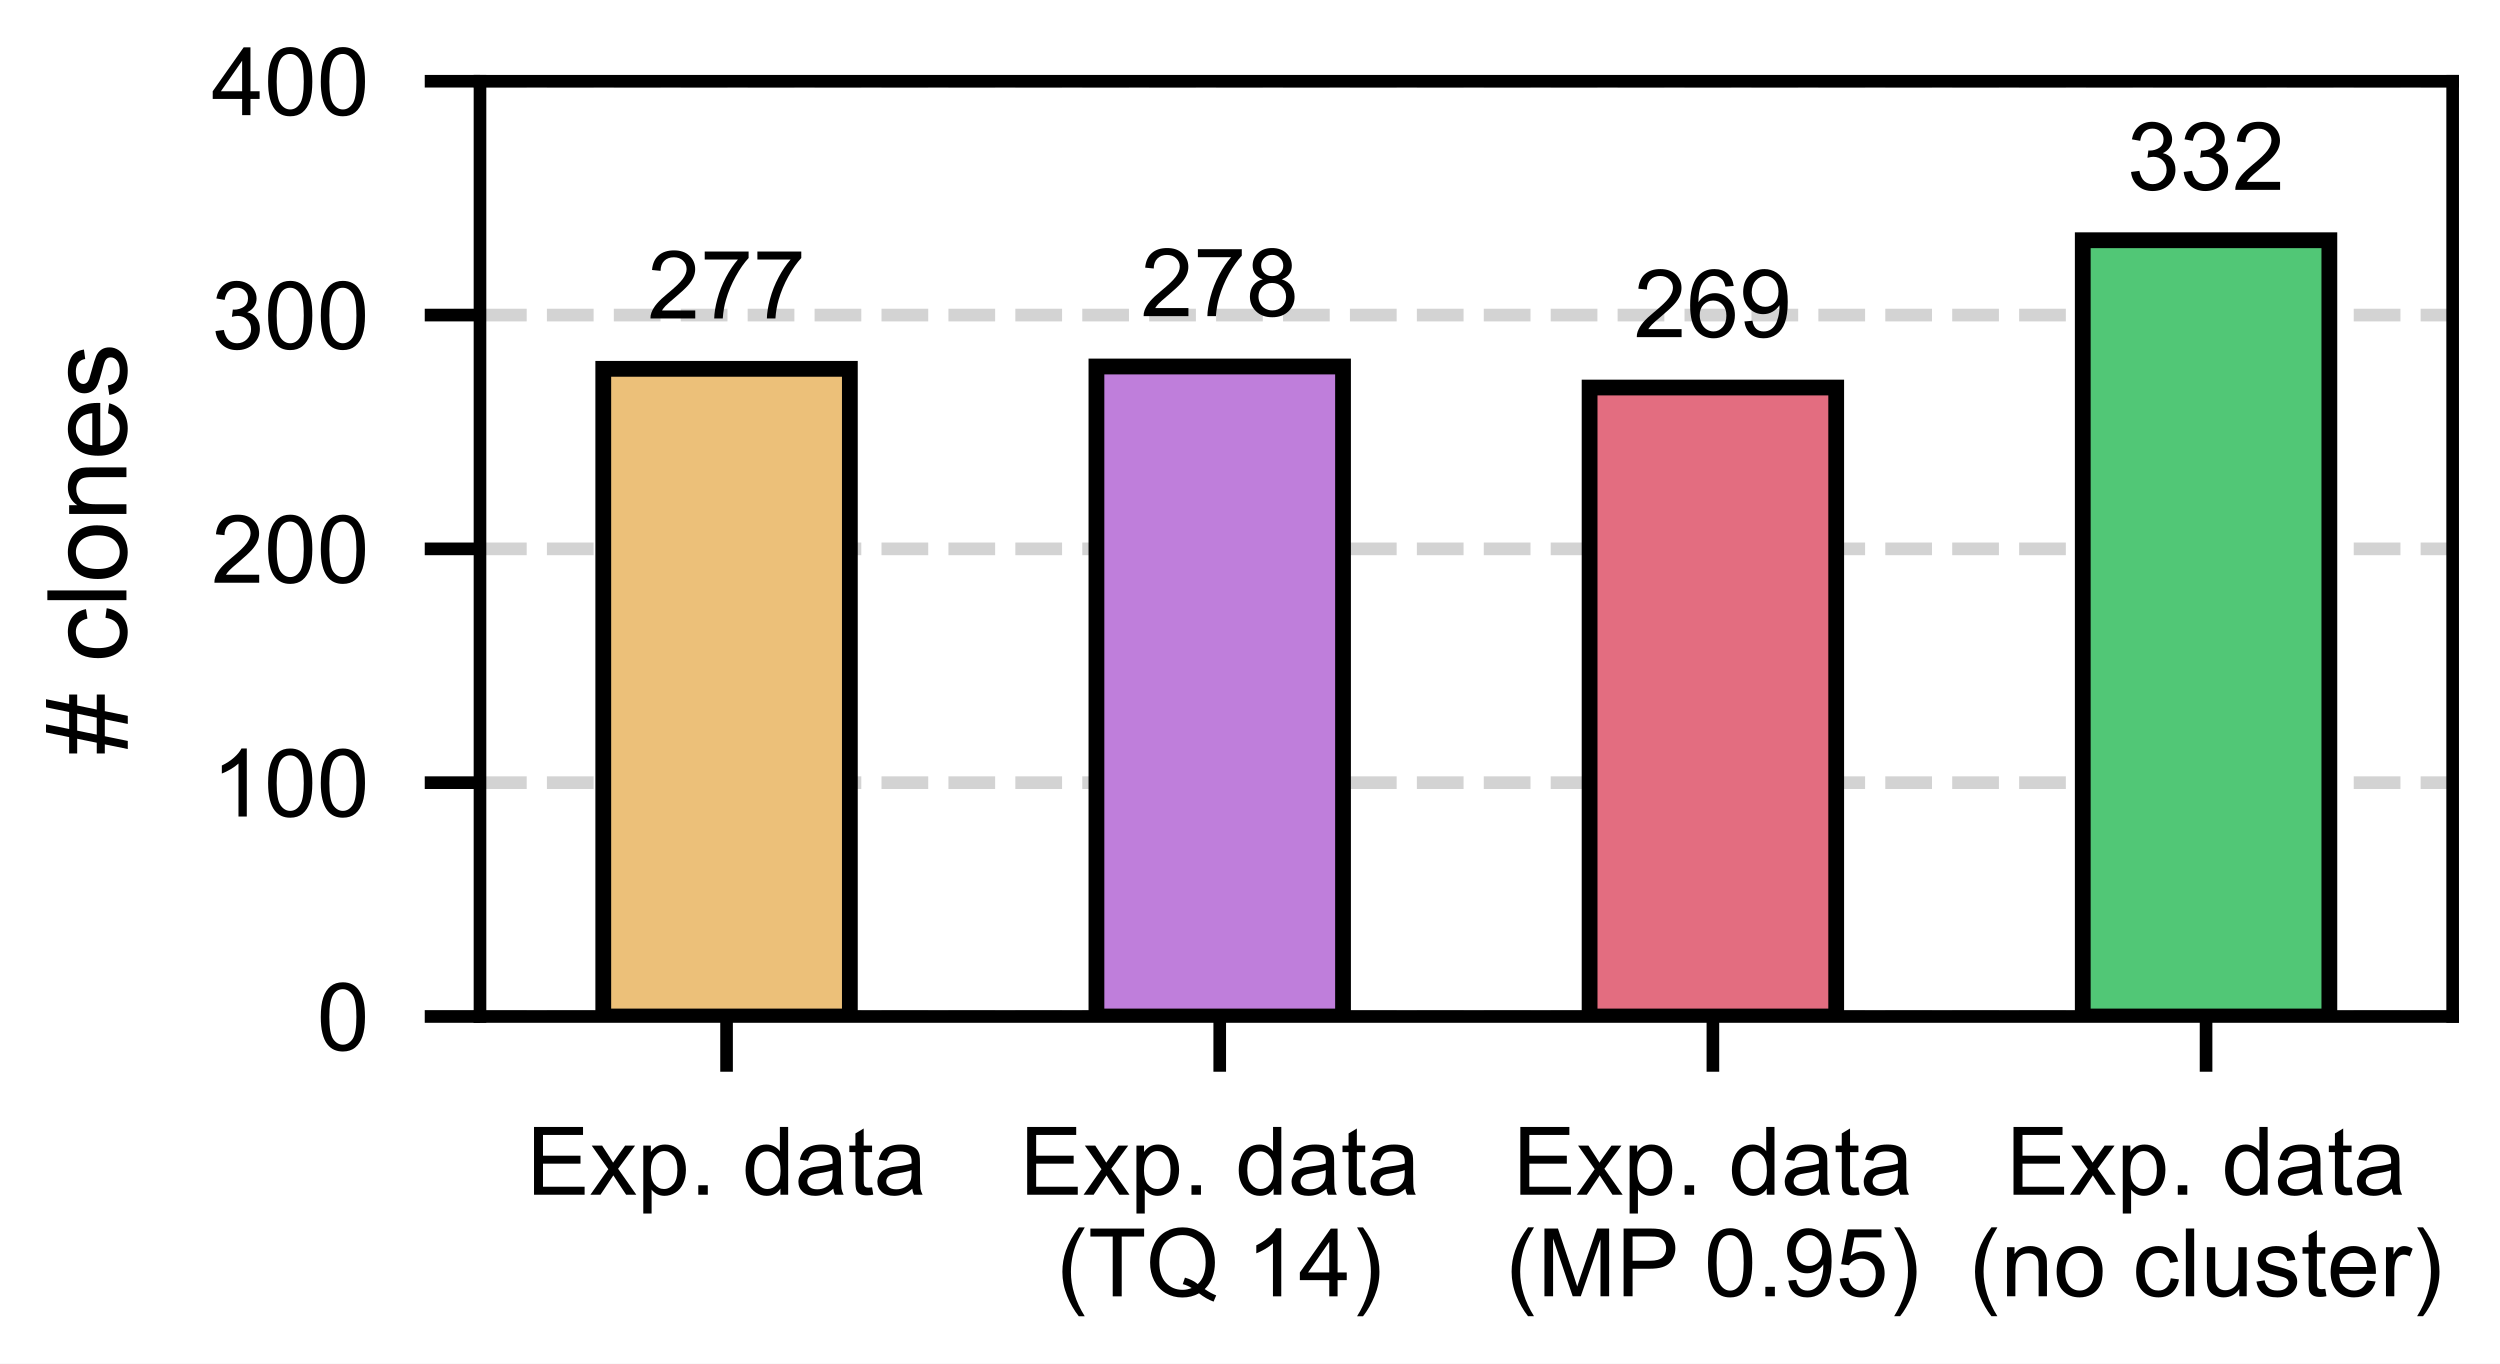
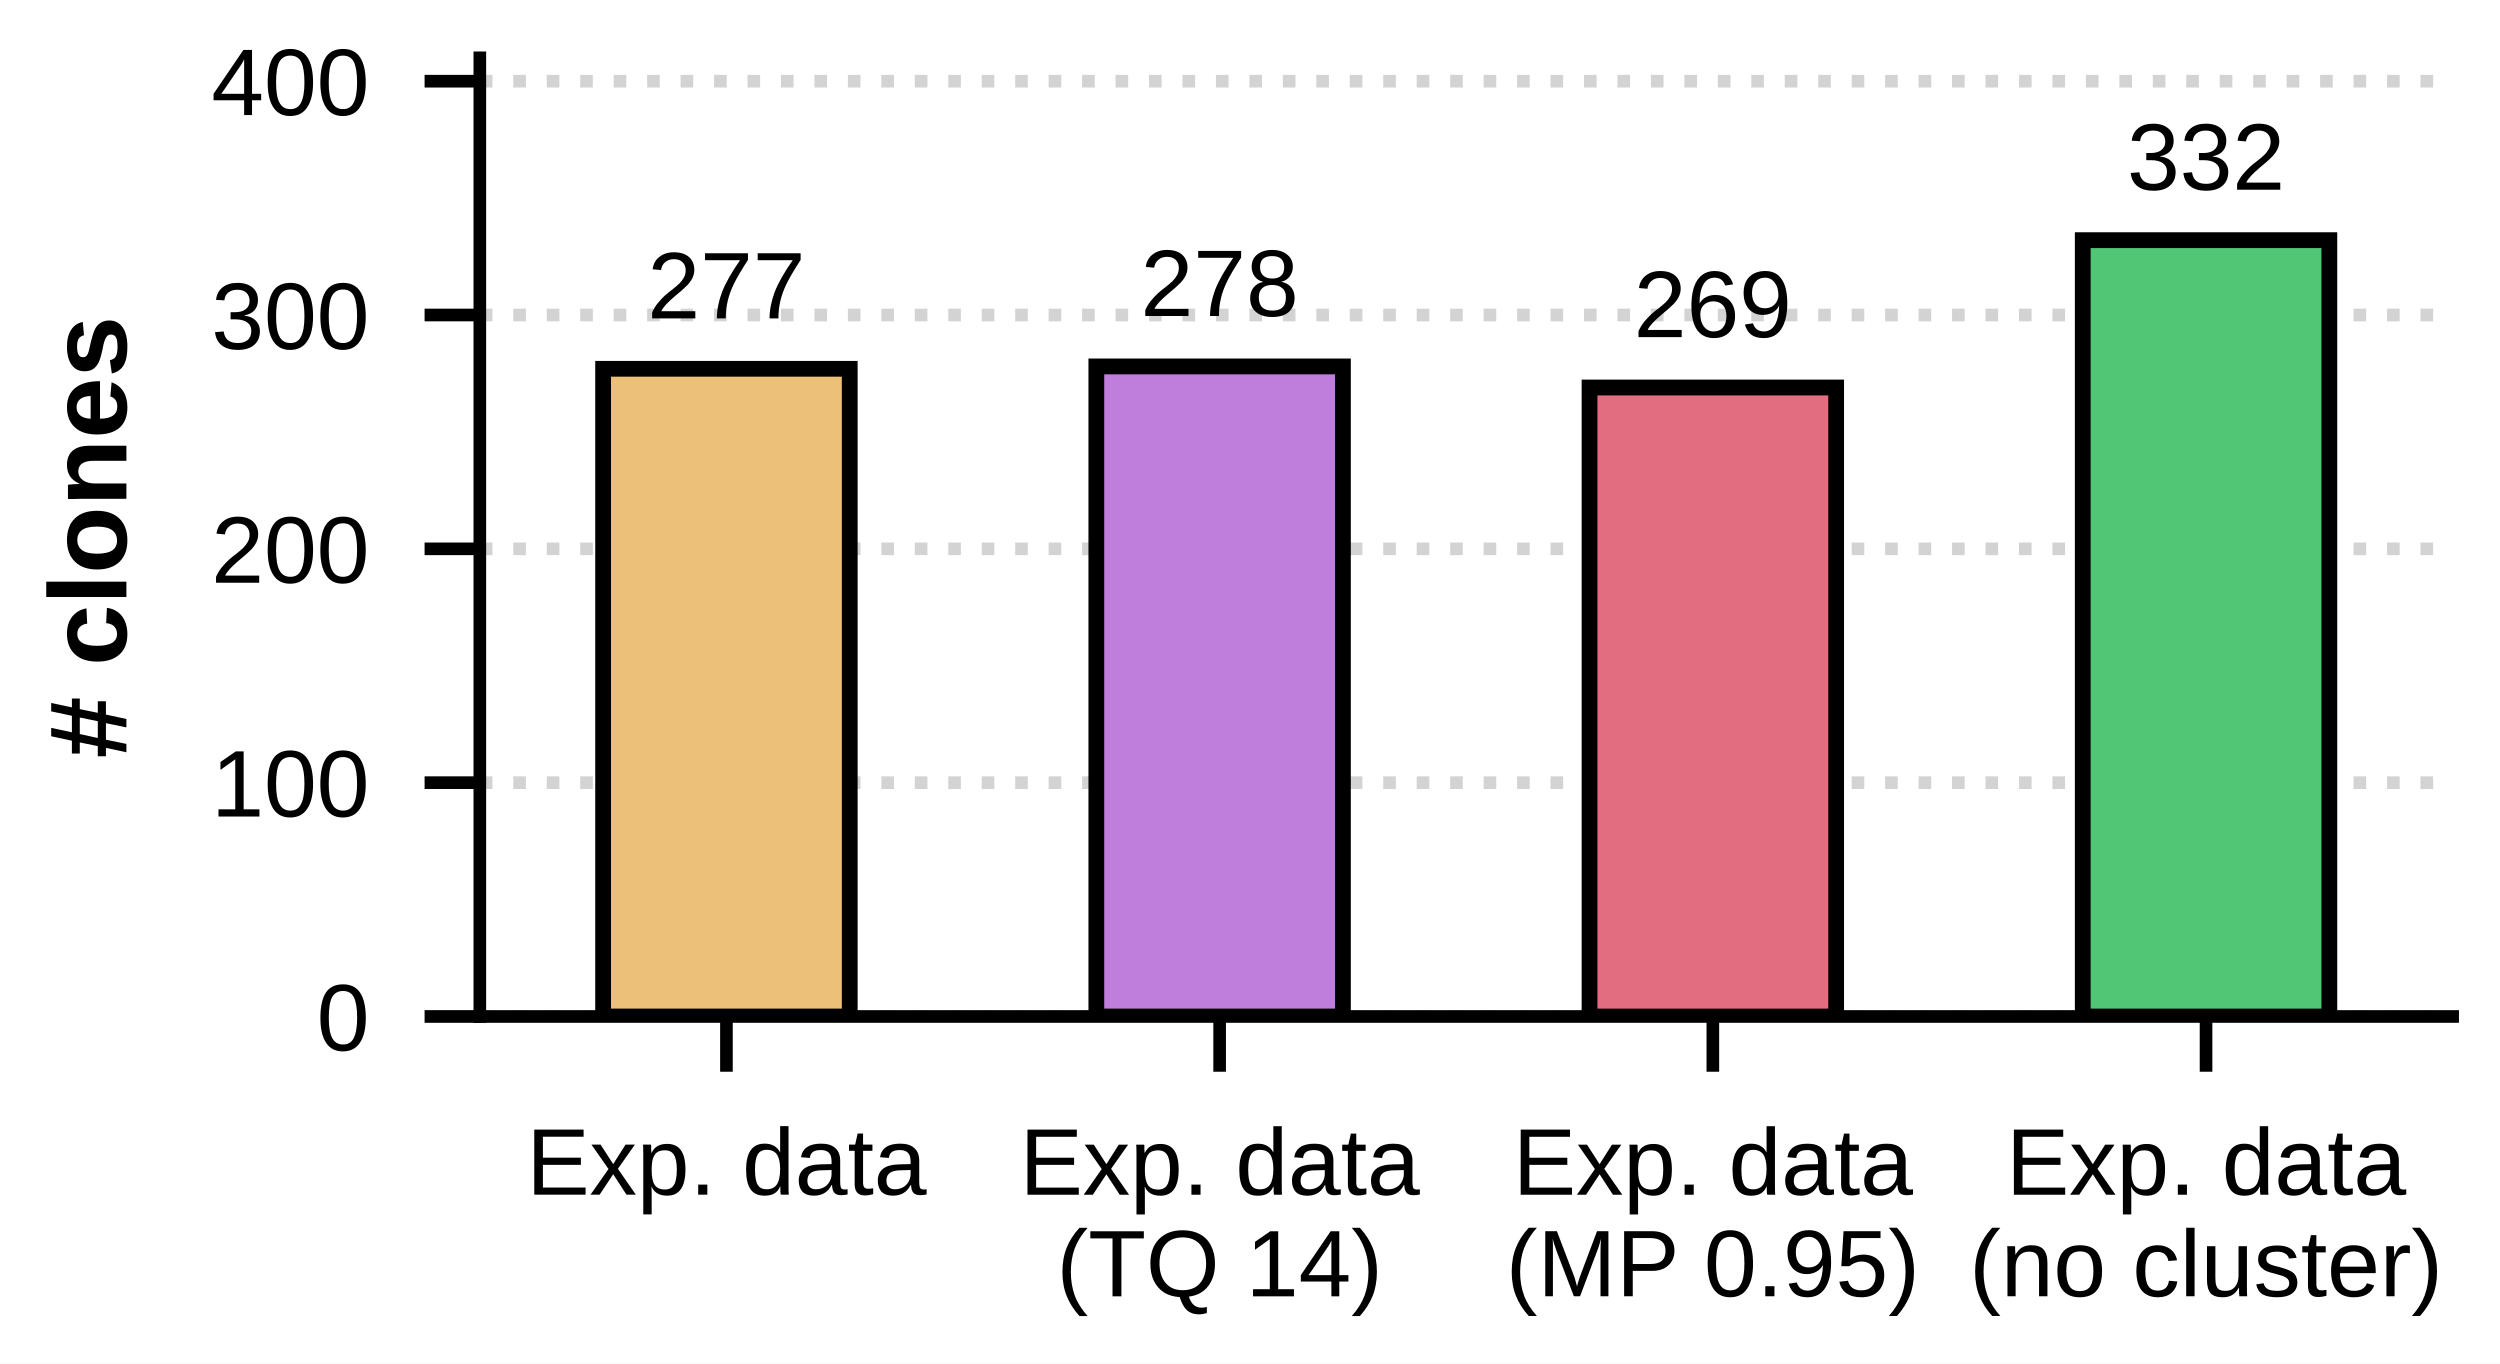
<svg xmlns="http://www.w3.org/2000/svg" xmlns:xlink="http://www.w3.org/1999/xlink" width="158.4pt" height="86.4pt" viewBox="0 0 158.4 86.4" version="1.1">
  <defs>
    <style type="text/css">*{stroke-linejoin: round; stroke-linecap: butt}</style>
  </defs>
  <g id="figure_1">
    <g id="patch_1">
      <path d="M 0 86.4  L 158.4 86.4  L 158.4 0  L 0 0  z " style="fill: #ffffff" />
    </g>
    <g id="axes_1">
      <g id="patch_2">
-         <path d="M 30.412 64.404  L 155.4 64.404  L 155.4 5.148  L 30.412 5.148  z " style="fill: #ffffff" />
+         <path d="M 30.402 64.404  L 155.4 64.404  L 155.4 3.663  L 30.402 3.663  z " style="fill: #ffffff" />
      </g>
      <g id="matplotlib.axis_1">
        <g id="xtick_1">
          <g id="line2d_1">
            <defs>
-               <path id="m60acbbf37c" d="M 0 0  L 0 3.5  " style="stroke: #000000; stroke-width: 0.8" />
+               <path id="m7ba776e847" d="M 0 0  L 0 3.5  " style="stroke: #000000; stroke-width: 0.8" />
            </defs>
            <g>
-               <use xlink:href="#m60acbbf37c" x="46.035" y="64.404" style="stroke: #000000; stroke-width: 0.8" />
+               <use xlink:href="#m7ba776e847" x="46.027" y="64.404" style="stroke: #000000; stroke-width: 0.8" />
            </g>
          </g>
          <g id="text_1">
-             <g transform="translate(33.36063 75.69857) scale(0.06 -0.06)">
-               <defs>
-                 <path id="ArialMT-45" d="M 506 0  L 506 4581  L 3819 4581  L 3819 4041  L 1113 4041  L 1113 2638  L 3647 2638  L 3647 2100  L 1113 2100  L 1113 541  L 3925 541  L 3925 0  L 506 0  z " transform="scale(0.015625)" />
-                 <path id="ArialMT-78" d="M 47 0  L 1259 1725  L 138 3319  L 841 3319  L 1350 2541  Q 1494 2319 1581 2169  Q 1719 2375 1834 2534  L 2394 3319  L 3066 3319  L 1919 1756  L 3153 0  L 2463 0  L 1781 1031  L 1600 1309  L 728 0  L 47 0  z " transform="scale(0.015625)" />
-                 <path id="ArialMT-70" d="M 422 -1272  L 422 3319  L 934 3319  L 934 2888  Q 1116 3141 1344 3267  Q 1572 3394 1897 3394  Q 2322 3394 2647 3175  Q 2972 2956 3137 2557  Q 3303 2159 3303 1684  Q 3303 1175 3120 767  Q 2938 359 2589 142  Q 2241 -75 1856 -75  Q 1575 -75 1351 44  Q 1128 163 984 344  L 984 -1272  L 422 -1272  z M 931 1641  Q 931 1000 1190 694  Q 1450 388 1819 388  Q 2194 388 2461 705  Q 2728 1022 2728 1688  Q 2728 2322 2467 2637  Q 2206 2953 1844 2953  Q 1484 2953 1207 2617  Q 931 2281 931 1641  z " transform="scale(0.015625)" />
-                 <path id="ArialMT-2e" d="M 581 0  L 581 641  L 1222 641  L 1222 0  L 581 0  z " transform="scale(0.015625)" />
-                 <path id="ArialMT-20" transform="scale(0.015625)" />
-                 <path id="ArialMT-64" d="M 2575 0  L 2575 419  Q 2259 -75 1647 -75  Q 1250 -75 917 144  Q 584 363 401 755  Q 219 1147 219 1656  Q 219 2153 384 2558  Q 550 2963 881 3178  Q 1213 3394 1622 3394  Q 1922 3394 2156 3267  Q 2391 3141 2538 2938  L 2538 4581  L 3097 4581  L 3097 0  L 2575 0  z M 797 1656  Q 797 1019 1065 703  Q 1334 388 1700 388  Q 2069 388 2326 689  Q 2584 991 2584 1609  Q 2584 2291 2321 2609  Q 2059 2928 1675 2928  Q 1300 2928 1048 2622  Q 797 2316 797 1656  z " transform="scale(0.015625)" />
-                 <path id="ArialMT-61" d="M 2588 409  Q 2275 144 1986 34  Q 1697 -75 1366 -75  Q 819 -75 525 192  Q 231 459 231 875  Q 231 1119 342 1320  Q 453 1522 633 1644  Q 813 1766 1038 1828  Q 1203 1872 1538 1913  Q 2219 1994 2541 2106  Q 2544 2222 2544 2253  Q 2544 2597 2384 2738  Q 2169 2928 1744 2928  Q 1347 2928 1158 2789  Q 969 2650 878 2297  L 328 2372  Q 403 2725 575 2942  Q 747 3159 1072 3276  Q 1397 3394 1825 3394  Q 2250 3394 2515 3294  Q 2781 3194 2906 3042  Q 3031 2891 3081 2659  Q 3109 2516 3109 2141  L 3109 1391  Q 3109 606 3145 398  Q 3181 191 3288 0  L 2700 0  Q 2613 175 2588 409  z M 2541 1666  Q 2234 1541 1622 1453  Q 1275 1403 1131 1340  Q 988 1278 909 1158  Q 831 1038 831 891  Q 831 666 1001 516  Q 1172 366 1500 366  Q 1825 366 2078 508  Q 2331 650 2450 897  Q 2541 1088 2541 1459  L 2541 1666  z " transform="scale(0.015625)" />
-                 <path id="ArialMT-74" d="M 1650 503  L 1731 6  Q 1494 -44 1306 -44  Q 1000 -44 831 53  Q 663 150 594 308  Q 525 466 525 972  L 525 2881  L 113 2881  L 113 3319  L 525 3319  L 525 4141  L 1084 4478  L 1084 3319  L 1650 3319  L 1650 2881  L 1084 2881  L 1084 941  Q 1084 700 1114 631  Q 1144 563 1211 522  Q 1278 481 1403 481  Q 1497 481 1650 503  z " transform="scale(0.015625)" />
-               </defs>
-               <use xlink:href="#ArialMT-45" />
-               <use xlink:href="#ArialMT-78" transform="translate(66.69922 0)" />
-               <use xlink:href="#ArialMT-70" transform="translate(116.6992 0)" />
-               <use xlink:href="#ArialMT-2e" transform="translate(172.3145 0)" />
-               <use xlink:href="#ArialMT-20" transform="translate(200.0977 0)" />
-               <use xlink:href="#ArialMT-64" transform="translate(227.8809 0)" />
-               <use xlink:href="#ArialMT-61" transform="translate(283.4961 0)" />
-               <use xlink:href="#ArialMT-74" transform="translate(339.1113 0)" />
-               <use xlink:href="#ArialMT-61" transform="translate(366.8945 0)" />
-             </g>
+             <text style="font-size: 6px; font-family: 'Arial'; text-anchor: middle" x="46.027" y="75.699" transform="rotate(-0 46.02655 75.69857)">Exp. data</text>
          </g>
        </g>
        <g id="xtick_2">
          <g id="line2d_2">
            <g>
-               <use xlink:href="#m60acbbf37c" x="77.282" y="64.404" style="stroke: #000000; stroke-width: 0.8" />
+               <use xlink:href="#m7ba776e847" x="77.276" y="64.404" style="stroke: #000000; stroke-width: 0.8" />
            </g>
          </g>
          <g id="text_2">
-             <g transform="translate(64.60766 75.69857) scale(0.06 -0.06)">
-               <use xlink:href="#ArialMT-45" />
-               <use xlink:href="#ArialMT-78" transform="translate(66.69922 0)" />
-               <use xlink:href="#ArialMT-70" transform="translate(116.6992 0)" />
-               <use xlink:href="#ArialMT-2e" transform="translate(172.3145 0)" />
-               <use xlink:href="#ArialMT-20" transform="translate(200.0977 0)" />
-               <use xlink:href="#ArialMT-64" transform="translate(227.8809 0)" />
-               <use xlink:href="#ArialMT-61" transform="translate(283.4961 0)" />
-               <use xlink:href="#ArialMT-74" transform="translate(339.1113 0)" />
-               <use xlink:href="#ArialMT-61" transform="translate(366.8945 0)" />
-             </g>
-             <g transform="translate(66.94859 82.13695) scale(0.06 -0.06)">
-               <defs>
-                 <path id="ArialMT-28" d="M 1497 -1347  Q 1031 -759 709 28  Q 388 816 388 1659  Q 388 2403 628 3084  Q 909 3875 1497 4659  L 1900 4659  Q 1522 4009 1400 3731  Q 1209 3300 1100 2831  Q 966 2247 966 1656  Q 966 153 1900 -1347  L 1497 -1347  z " transform="scale(0.015625)" />
-                 <path id="ArialMT-54" d="M 1659 0  L 1659 4041  L 150 4041  L 150 4581  L 3781 4581  L 3781 4041  L 2266 4041  L 2266 0  L 1659 0  z " transform="scale(0.015625)" />
-                 <path id="ArialMT-51" d="M 3966 491  Q 4388 200 4744 66  L 4566 -356  Q 4072 -178 3581 206  Q 3072 -78 2456 -78  Q 1834 -78 1328 222  Q 822 522 548 1065  Q 275 1609 275 2291  Q 275 2969 550 3525  Q 825 4081 1333 4372  Q 1841 4663 2469 4663  Q 3103 4663 3612 4361  Q 4122 4059 4389 3517  Q 4656 2975 4656 2294  Q 4656 1728 4484 1276  Q 4313 825 3966 491  z M 2631 1266  Q 3156 1119 3497 828  Q 4031 1316 4031 2294  Q 4031 2850 3842 3265  Q 3653 3681 3289 3911  Q 2925 4141 2472 4141  Q 1794 4141 1347 3677  Q 900 3213 900 2291  Q 900 1397 1342 919  Q 1784 441 2472 441  Q 2797 441 3084 563  Q 2800 747 2484 825  L 2631 1266  z " transform="scale(0.015625)" />
-                 <path id="ArialMT-31" d="M 2384 0  L 1822 0  L 1822 3584  Q 1619 3391 1289 3197  Q 959 3003 697 2906  L 697 3450  Q 1169 3672 1522 3987  Q 1875 4303 2022 4600  L 2384 4600  L 2384 0  z " transform="scale(0.015625)" />
-                 <path id="ArialMT-34" d="M 2069 0  L 2069 1097  L 81 1097  L 81 1613  L 2172 4581  L 2631 4581  L 2631 1613  L 3250 1613  L 3250 1097  L 2631 1097  L 2631 0  L 2069 0  z M 2069 1613  L 2069 3678  L 634 1613  L 2069 1613  z " transform="scale(0.015625)" />
-                 <path id="ArialMT-29" d="M 791 -1347  L 388 -1347  Q 1322 153 1322 1656  Q 1322 2244 1188 2822  Q 1081 3291 891 3722  Q 769 4003 388 4659  L 791 4659  Q 1378 3875 1659 3084  Q 1900 2403 1900 1659  Q 1900 816 1576 28  Q 1253 -759 791 -1347  z " transform="scale(0.015625)" />
-               </defs>
-               <use xlink:href="#ArialMT-28" />
-               <use xlink:href="#ArialMT-54" transform="translate(33.30078 0)" />
-               <use xlink:href="#ArialMT-51" transform="translate(94.38477 0)" />
-               <use xlink:href="#ArialMT-20" transform="translate(172.168 0)" />
-               <use xlink:href="#ArialMT-31" transform="translate(199.9512 0)" />
-               <use xlink:href="#ArialMT-34" transform="translate(255.5664 0)" />
-               <use xlink:href="#ArialMT-29" transform="translate(311.1816 0)" />
-             </g>
+             <text style="font-size: 6px; font-family: 'Arial'" transform="translate(64.60151 75.69857)">Exp. data</text>
+             <text style="font-size: 6px; font-family: 'Arial'" transform="translate(66.94244 82.13695)">(TQ 14)</text>
          </g>
        </g>
        <g id="xtick_3">
          <g id="line2d_3">
            <g>
-               <use xlink:href="#m60acbbf37c" x="108.529" y="64.404" style="stroke: #000000; stroke-width: 0.8" />
+               <use xlink:href="#m7ba776e847" x="108.526" y="64.404" style="stroke: #000000; stroke-width: 0.8" />
            </g>
          </g>
          <g id="text_3">
-             <g transform="translate(95.85469 75.69857) scale(0.06 -0.06)">
-               <use xlink:href="#ArialMT-45" />
-               <use xlink:href="#ArialMT-78" transform="translate(66.69922 0)" />
-               <use xlink:href="#ArialMT-70" transform="translate(116.6992 0)" />
-               <use xlink:href="#ArialMT-2e" transform="translate(172.3145 0)" />
-               <use xlink:href="#ArialMT-20" transform="translate(200.0977 0)" />
-               <use xlink:href="#ArialMT-64" transform="translate(227.8809 0)" />
-               <use xlink:href="#ArialMT-61" transform="translate(283.4961 0)" />
-               <use xlink:href="#ArialMT-74" transform="translate(339.1113 0)" />
-               <use xlink:href="#ArialMT-61" transform="translate(366.8945 0)" />
-             </g>
-             <g transform="translate(95.41219 82.13245) scale(0.06 -0.06)">
-               <defs>
-                 <path id="ArialMT-4d" d="M 475 0  L 475 4581  L 1388 4581  L 2472 1338  Q 2622 884 2691 659  Q 2769 909 2934 1394  L 4031 4581  L 4847 4581  L 4847 0  L 4263 0  L 4263 3834  L 2931 0  L 2384 0  L 1059 3900  L 1059 0  L 475 0  z " transform="scale(0.015625)" />
-                 <path id="ArialMT-50" d="M 494 0  L 494 4581  L 2222 4581  Q 2678 4581 2919 4538  Q 3256 4481 3484 4323  Q 3713 4166 3852 3881  Q 3991 3597 3991 3256  Q 3991 2672 3619 2267  Q 3247 1863 2275 1863  L 1100 1863  L 1100 0  L 494 0  z M 1100 2403  L 2284 2403  Q 2872 2403 3119 2622  Q 3366 2841 3366 3238  Q 3366 3525 3220 3729  Q 3075 3934 2838 4000  Q 2684 4041 2272 4041  L 1100 4041  L 1100 2403  z " transform="scale(0.015625)" />
-                 <path id="ArialMT-30" d="M 266 2259  Q 266 3072 433 3567  Q 600 4063 929 4331  Q 1259 4600 1759 4600  Q 2128 4600 2406 4451  Q 2684 4303 2865 4023  Q 3047 3744 3150 3342  Q 3253 2941 3253 2259  Q 3253 1453 3087 958  Q 2922 463 2592 192  Q 2263 -78 1759 -78  Q 1097 -78 719 397  Q 266 969 266 2259  z M 844 2259  Q 844 1131 1108 757  Q 1372 384 1759 384  Q 2147 384 2411 759  Q 2675 1134 2675 2259  Q 2675 3391 2411 3762  Q 2147 4134 1753 4134  Q 1366 4134 1134 3806  Q 844 3388 844 2259  z " transform="scale(0.015625)" />
-                 <path id="ArialMT-39" d="M 350 1059  L 891 1109  Q 959 728 1153 556  Q 1347 384 1650 384  Q 1909 384 2104 503  Q 2300 622 2425 820  Q 2550 1019 2634 1356  Q 2719 1694 2719 2044  Q 2719 2081 2716 2156  Q 2547 1888 2255 1720  Q 1963 1553 1622 1553  Q 1053 1553 659 1965  Q 266 2378 266 3053  Q 266 3750 677 4175  Q 1088 4600 1706 4600  Q 2153 4600 2523 4359  Q 2894 4119 3086 3673  Q 3278 3228 3278 2384  Q 3278 1506 3087 986  Q 2897 466 2520 194  Q 2144 -78 1638 -78  Q 1100 -78 759 220  Q 419 519 350 1059  z M 2653 3081  Q 2653 3566 2395 3850  Q 2138 4134 1775 4134  Q 1400 4134 1122 3828  Q 844 3522 844 3034  Q 844 2597 1108 2323  Q 1372 2050 1759 2050  Q 2150 2050 2401 2323  Q 2653 2597 2653 3081  z " transform="scale(0.015625)" />
-                 <path id="ArialMT-35" d="M 266 1200  L 856 1250  Q 922 819 1161 601  Q 1400 384 1738 384  Q 2144 384 2425 690  Q 2706 997 2706 1503  Q 2706 1984 2436 2262  Q 2166 2541 1728 2541  Q 1456 2541 1237 2417  Q 1019 2294 894 2097  L 366 2166  L 809 4519  L 3088 4519  L 3088 3981  L 1259 3981  L 1013 2750  Q 1425 3038 1878 3038  Q 2478 3038 2890 2622  Q 3303 2206 3303 1553  Q 3303 931 2941 478  Q 2500 -78 1738 -78  Q 1113 -78 717 272  Q 322 622 266 1200  z " transform="scale(0.015625)" />
-               </defs>
-               <use xlink:href="#ArialMT-28" />
-               <use xlink:href="#ArialMT-4d" transform="translate(33.30078 0)" />
-               <use xlink:href="#ArialMT-50" transform="translate(116.6016 0)" />
-               <use xlink:href="#ArialMT-20" transform="translate(181.5508 0)" />
-               <use xlink:href="#ArialMT-30" transform="translate(209.334 0)" />
-               <use xlink:href="#ArialMT-2e" transform="translate(264.9492 0)" />
-               <use xlink:href="#ArialMT-39" transform="translate(292.7324 0)" />
-               <use xlink:href="#ArialMT-35" transform="translate(348.3477 0)" />
-               <use xlink:href="#ArialMT-29" transform="translate(403.9629 0)" />
-             </g>
+             <text style="font-size: 6px; font-family: 'Arial'" transform="translate(95.85099 75.69857)">Exp. data</text>
+             <text style="font-size: 6px; font-family: 'Arial'" transform="translate(95.4085 82.13245)">(MP 0.95)</text>
          </g>
        </g>
        <g id="xtick_4">
          <g id="line2d_4">
            <g>
-               <use xlink:href="#m60acbbf37c" x="139.776" y="64.404" style="stroke: #000000; stroke-width: 0.8" />
+               <use xlink:href="#m7ba776e847" x="139.775" y="64.404" style="stroke: #000000; stroke-width: 0.8" />
            </g>
          </g>
          <g id="text_4">
-             <g transform="translate(127.1017 75.69857) scale(0.06 -0.06)">
-               <use xlink:href="#ArialMT-45" />
-               <use xlink:href="#ArialMT-78" transform="translate(66.69922 0)" />
-               <use xlink:href="#ArialMT-70" transform="translate(116.6992 0)" />
-               <use xlink:href="#ArialMT-2e" transform="translate(172.3145 0)" />
-               <use xlink:href="#ArialMT-20" transform="translate(200.0977 0)" />
-               <use xlink:href="#ArialMT-64" transform="translate(227.8809 0)" />
-               <use xlink:href="#ArialMT-61" transform="translate(283.4961 0)" />
-               <use xlink:href="#ArialMT-74" transform="translate(339.1113 0)" />
-               <use xlink:href="#ArialMT-61" transform="translate(366.8945 0)" />
-             </g>
-             <g transform="translate(124.773 82.13245) scale(0.06 -0.06)">
-               <defs>
-                 <path id="ArialMT-6e" d="M 422 0  L 422 3319  L 928 3319  L 928 2847  Q 1294 3394 1984 3394  Q 2284 3394 2536 3286  Q 2788 3178 2913 3003  Q 3038 2828 3088 2588  Q 3119 2431 3119 2041  L 3119 0  L 2556 0  L 2556 2019  Q 2556 2363 2490 2533  Q 2425 2703 2258 2804  Q 2091 2906 1866 2906  Q 1506 2906 1245 2678  Q 984 2450 984 1813  L 984 0  L 422 0  z " transform="scale(0.015625)" />
-                 <path id="ArialMT-6f" d="M 213 1659  Q 213 2581 725 3025  Q 1153 3394 1769 3394  Q 2453 3394 2887 2945  Q 3322 2497 3322 1706  Q 3322 1066 3130 698  Q 2938 331 2570 128  Q 2203 -75 1769 -75  Q 1072 -75 642 372  Q 213 819 213 1659  z M 791 1659  Q 791 1022 1069 705  Q 1347 388 1769 388  Q 2188 388 2466 706  Q 2744 1025 2744 1678  Q 2744 2294 2464 2611  Q 2184 2928 1769 2928  Q 1347 2928 1069 2612  Q 791 2297 791 1659  z " transform="scale(0.015625)" />
-                 <path id="ArialMT-63" d="M 2588 1216  L 3141 1144  Q 3050 572 2676 248  Q 2303 -75 1759 -75  Q 1078 -75 664 370  Q 250 816 250 1647  Q 250 2184 428 2587  Q 606 2991 970 3192  Q 1334 3394 1763 3394  Q 2303 3394 2647 3120  Q 2991 2847 3088 2344  L 2541 2259  Q 2463 2594 2264 2762  Q 2066 2931 1784 2931  Q 1359 2931 1093 2626  Q 828 2322 828 1663  Q 828 994 1084 691  Q 1341 388 1753 388  Q 2084 388 2306 591  Q 2528 794 2588 1216  z " transform="scale(0.015625)" />
-                 <path id="ArialMT-6c" d="M 409 0  L 409 4581  L 972 4581  L 972 0  L 409 0  z " transform="scale(0.015625)" />
-                 <path id="ArialMT-75" d="M 2597 0  L 2597 488  Q 2209 -75 1544 -75  Q 1250 -75 995 37  Q 741 150 617 320  Q 494 491 444 738  Q 409 903 409 1263  L 409 3319  L 972 3319  L 972 1478  Q 972 1038 1006 884  Q 1059 663 1231 536  Q 1403 409 1656 409  Q 1909 409 2131 539  Q 2353 669 2445 892  Q 2538 1116 2538 1541  L 2538 3319  L 3100 3319  L 3100 0  L 2597 0  z " transform="scale(0.015625)" />
-                 <path id="ArialMT-73" d="M 197 991  L 753 1078  Q 800 744 1014 566  Q 1228 388 1613 388  Q 2000 388 2187 545  Q 2375 703 2375 916  Q 2375 1106 2209 1216  Q 2094 1291 1634 1406  Q 1016 1563 777 1677  Q 538 1791 414 1992  Q 291 2194 291 2438  Q 291 2659 392 2848  Q 494 3038 669 3163  Q 800 3259 1026 3326  Q 1253 3394 1513 3394  Q 1903 3394 2198 3281  Q 2494 3169 2634 2976  Q 2775 2784 2828 2463  L 2278 2388  Q 2241 2644 2061 2787  Q 1881 2931 1553 2931  Q 1166 2931 1000 2803  Q 834 2675 834 2503  Q 834 2394 903 2306  Q 972 2216 1119 2156  Q 1203 2125 1616 2013  Q 2213 1853 2448 1751  Q 2684 1650 2818 1456  Q 2953 1263 2953 975  Q 2953 694 2789 445  Q 2625 197 2315 61  Q 2006 -75 1616 -75  Q 969 -75 630 194  Q 291 463 197 991  z " transform="scale(0.015625)" />
-                 <path id="ArialMT-65" d="M 2694 1069  L 3275 997  Q 3138 488 2766 206  Q 2394 -75 1816 -75  Q 1088 -75 661 373  Q 234 822 234 1631  Q 234 2469 665 2931  Q 1097 3394 1784 3394  Q 2450 3394 2872 2941  Q 3294 2488 3294 1666  Q 3294 1616 3291 1516  L 816 1516  Q 847 969 1125 678  Q 1403 388 1819 388  Q 2128 388 2347 550  Q 2566 713 2694 1069  z M 847 1978  L 2700 1978  Q 2663 2397 2488 2606  Q 2219 2931 1791 2931  Q 1403 2931 1139 2672  Q 875 2413 847 1978  z " transform="scale(0.015625)" />
-                 <path id="ArialMT-72" d="M 416 0  L 416 3319  L 922 3319  L 922 2816  Q 1116 3169 1280 3281  Q 1444 3394 1641 3394  Q 1925 3394 2219 3213  L 2025 2691  Q 1819 2813 1613 2813  Q 1428 2813 1281 2702  Q 1134 2591 1072 2394  Q 978 2094 978 1738  L 978 0  L 416 0  z " transform="scale(0.015625)" />
-               </defs>
-               <use xlink:href="#ArialMT-28" />
-               <use xlink:href="#ArialMT-6e" transform="translate(33.30078 0)" />
-               <use xlink:href="#ArialMT-6f" transform="translate(88.91602 0)" />
-               <use xlink:href="#ArialMT-20" transform="translate(144.5312 0)" />
-               <use xlink:href="#ArialMT-63" transform="translate(172.3145 0)" />
-               <use xlink:href="#ArialMT-6c" transform="translate(222.3145 0)" />
-               <use xlink:href="#ArialMT-75" transform="translate(244.5312 0)" />
-               <use xlink:href="#ArialMT-73" transform="translate(300.1465 0)" />
-               <use xlink:href="#ArialMT-74" transform="translate(350.1465 0)" />
-               <use xlink:href="#ArialMT-65" transform="translate(377.9297 0)" />
-               <use xlink:href="#ArialMT-72" transform="translate(433.5449 0)" />
-               <use xlink:href="#ArialMT-29" transform="translate(466.8457 0)" />
-             </g>
+             <text style="font-size: 6px; font-family: 'Arial'" transform="translate(127.1005 75.69857)">Exp. data</text>
+             <text style="font-size: 6px; font-family: 'Arial'" transform="translate(124.7717 82.13245)">(no cluster)</text>
          </g>
        </g>
      </g>
      <g id="matplotlib.axis_2">
        <g id="ytick_1">
          <g id="line2d_5">
-             <path d="M 30.412 64.404  L 155.4 64.404  " clip-path="url(#p27efca1185)" style="fill: none; stroke-dasharray: 2.96,1.28; stroke-dashoffset: 0; stroke: #d3d3d3; stroke-width: 0.8" />
+             <path d="M 30.402 64.404  L 155.4 64.404  " clip-path="url(#p77d52ef3d6)" style="fill: none; stroke-dasharray: 0.8,1.32; stroke-dashoffset: 0; stroke: #d3d3d3; stroke-width: 0.8" />
          </g>
          <g id="line2d_6">
            <defs>
-               <path id="m898dc7ffeb" d="M 0 0  L -3.5 0  " style="stroke: #000000; stroke-width: 0.8" />
+               <path id="m5c1f471227" d="M 0 0  L -3.5 0  " style="stroke: #000000; stroke-width: 0.8" />
            </defs>
            <g>
-               <use xlink:href="#m898dc7ffeb" x="30.412" y="64.404" style="stroke: #000000; stroke-width: 0.8" />
+               <use xlink:href="#m5c1f471227" x="30.402" y="64.404" style="stroke: #000000; stroke-width: 0.8" />
            </g>
          </g>
          <g id="text_5">
-             <g transform="translate(20.07508 66.55123) scale(0.06 -0.06)">
-               <use xlink:href="#ArialMT-30" />
-             </g>
+             <text style="font-size: 6px; font-family: 'Arial'; text-anchor: end" x="23.402" y="66.551" transform="rotate(-0 23.4018 66.55123)">0</text>
          </g>
        </g>
        <g id="ytick_2">
          <g id="line2d_7">
-             <path d="M 30.412 49.59  L 155.4 49.59  " clip-path="url(#p27efca1185)" style="fill: none; stroke-dasharray: 2.96,1.28; stroke-dashoffset: 0; stroke: #d3d3d3; stroke-width: 0.8" />
+             <path d="M 30.402 49.589  L 155.4 49.589  " clip-path="url(#p77d52ef3d6)" style="fill: none; stroke-dasharray: 0.8,1.32; stroke-dashoffset: 0; stroke: #d3d3d3; stroke-width: 0.8" />
          </g>
          <g id="line2d_8">
            <g>
-               <use xlink:href="#m898dc7ffeb" x="30.412" y="49.59" style="stroke: #000000; stroke-width: 0.8" />
+               <use xlink:href="#m5c1f471227" x="30.402" y="49.589" style="stroke: #000000; stroke-width: 0.8" />
            </g>
          </g>
          <g id="text_6">
-             <g transform="translate(13.40196 51.73715) scale(0.06 -0.06)">
-               <use xlink:href="#ArialMT-31" />
-               <use xlink:href="#ArialMT-30" transform="translate(55.61523 0)" />
-               <use xlink:href="#ArialMT-30" transform="translate(111.2305 0)" />
-             </g>
+             <text style="font-size: 6px; font-family: 'Arial'; text-anchor: end" x="23.402" y="51.736" transform="rotate(-0 23.4018 51.73631)">100</text>
          </g>
        </g>
        <g id="ytick_3">
          <g id="line2d_9">
-             <path d="M 30.412 34.776  L 155.4 34.776  " clip-path="url(#p27efca1185)" style="fill: none; stroke-dasharray: 2.96,1.28; stroke-dashoffset: 0; stroke: #d3d3d3; stroke-width: 0.8" />
+             <path d="M 30.402 34.774  L 155.4 34.774  " clip-path="url(#p77d52ef3d6)" style="fill: none; stroke-dasharray: 0.8,1.32; stroke-dashoffset: 0; stroke: #d3d3d3; stroke-width: 0.8" />
          </g>
          <g id="line2d_10">
            <g>
-               <use xlink:href="#m898dc7ffeb" x="30.412" y="34.776" style="stroke: #000000; stroke-width: 0.8" />
+               <use xlink:href="#m5c1f471227" x="30.402" y="34.774" style="stroke: #000000; stroke-width: 0.8" />
            </g>
          </g>
          <g id="text_7">
-             <g transform="translate(13.40196 36.92308) scale(0.06 -0.06)">
-               <defs>
-                 <path id="ArialMT-32" d="M 3222 541  L 3222 0  L 194 0  Q 188 203 259 391  Q 375 700 629 1000  Q 884 1300 1366 1694  Q 2113 2306 2375 2664  Q 2638 3022 2638 3341  Q 2638 3675 2398 3904  Q 2159 4134 1775 4134  Q 1369 4134 1125 3890  Q 881 3647 878 3216  L 300 3275  Q 359 3922 746 4261  Q 1134 4600 1788 4600  Q 2447 4600 2831 4234  Q 3216 3869 3216 3328  Q 3216 3053 3103 2787  Q 2991 2522 2730 2228  Q 2469 1934 1863 1422  Q 1356 997 1212 845  Q 1069 694 975 541  L 3222 541  z " transform="scale(0.015625)" />
-               </defs>
-               <use xlink:href="#ArialMT-32" />
-               <use xlink:href="#ArialMT-30" transform="translate(55.61523 0)" />
-               <use xlink:href="#ArialMT-30" transform="translate(111.2305 0)" />
-             </g>
+             <text style="font-size: 6px; font-family: 'Arial'; text-anchor: end" x="23.402" y="36.921" transform="rotate(-0 23.4018 36.9214)">200</text>
          </g>
        </g>
        <g id="ytick_4">
          <g id="line2d_11">
-             <path d="M 30.412 19.962  L 155.4 19.962  " clip-path="url(#p27efca1185)" style="fill: none; stroke-dasharray: 2.96,1.28; stroke-dashoffset: 0; stroke: #d3d3d3; stroke-width: 0.8" />
+             <path d="M 30.402 19.959  L 155.4 19.959  " clip-path="url(#p77d52ef3d6)" style="fill: none; stroke-dasharray: 0.8,1.32; stroke-dashoffset: 0; stroke: #d3d3d3; stroke-width: 0.8" />
          </g>
          <g id="line2d_12">
            <g>
-               <use xlink:href="#m898dc7ffeb" x="30.412" y="19.962" style="stroke: #000000; stroke-width: 0.8" />
+               <use xlink:href="#m5c1f471227" x="30.402" y="19.959" style="stroke: #000000; stroke-width: 0.8" />
            </g>
          </g>
          <g id="text_8">
-             <g transform="translate(13.40196 22.109) scale(0.06 -0.06)">
-               <defs>
-                 <path id="ArialMT-33" d="M 269 1209  L 831 1284  Q 928 806 1161 595  Q 1394 384 1728 384  Q 2125 384 2398 659  Q 2672 934 2672 1341  Q 2672 1728 2419 1979  Q 2166 2231 1775 2231  Q 1616 2231 1378 2169  L 1441 2663  Q 1497 2656 1531 2656  Q 1891 2656 2178 2843  Q 2466 3031 2466 3422  Q 2466 3731 2256 3934  Q 2047 4138 1716 4138  Q 1388 4138 1169 3931  Q 950 3725 888 3313  L 325 3413  Q 428 3978 793 4289  Q 1159 4600 1703 4600  Q 2078 4600 2393 4439  Q 2709 4278 2876 4000  Q 3044 3722 3044 3409  Q 3044 3113 2884 2869  Q 2725 2625 2413 2481  Q 2819 2388 3044 2092  Q 3269 1797 3269 1353  Q 3269 753 2831 336  Q 2394 -81 1725 -81  Q 1122 -81 723 278  Q 325 638 269 1209  z " transform="scale(0.015625)" />
-               </defs>
-               <use xlink:href="#ArialMT-33" />
-               <use xlink:href="#ArialMT-30" transform="translate(55.61523 0)" />
-               <use xlink:href="#ArialMT-30" transform="translate(111.2305 0)" />
-             </g>
+             <text style="font-size: 6px; font-family: 'Arial'; text-anchor: end" x="23.402" y="22.106" transform="rotate(-0 23.4018 22.10648)">300</text>
          </g>
        </g>
        <g id="ytick_5">
          <g id="line2d_13">
-             <path d="M 30.412 5.148  L 155.4 5.148  " clip-path="url(#p27efca1185)" style="fill: none; stroke-dasharray: 2.96,1.28; stroke-dashoffset: 0; stroke: #d3d3d3; stroke-width: 0.8" />
+             <path d="M 30.402 5.144  L 155.4 5.144  " clip-path="url(#p77d52ef3d6)" style="fill: none; stroke-dasharray: 0.8,1.32; stroke-dashoffset: 0; stroke: #d3d3d3; stroke-width: 0.8" />
          </g>
          <g id="line2d_14">
            <g>
-               <use xlink:href="#m898dc7ffeb" x="30.412" y="5.148" style="stroke: #000000; stroke-width: 0.8" />
+               <use xlink:href="#m5c1f471227" x="30.402" y="5.144" style="stroke: #000000; stroke-width: 0.8" />
            </g>
          </g>
          <g id="text_9">
-             <g transform="translate(13.40196 7.294928) scale(0.06 -0.06)">
-               <use xlink:href="#ArialMT-34" />
-               <use xlink:href="#ArialMT-30" transform="translate(55.61523 0)" />
-               <use xlink:href="#ArialMT-30" transform="translate(111.2305 0)" />
-             </g>
+             <text style="font-size: 6px; font-family: 'Arial'; text-anchor: end" x="23.402" y="7.292" transform="rotate(-0 23.4018 7.291567)">400</text>
          </g>
        </g>
        <g id="text_10">
-           <g transform="translate(8.010709 47.81105) rotate(-90) scale(0.07 -0.07)">
-             <defs>
-               <path id="ArialMT-23" d="M 322 -78  L 594 1253  L 66 1253  L 66 1719  L 688 1719  L 919 2853  L 66 2853  L 66 3319  L 1013 3319  L 1284 4659  L 1753 4659  L 1481 3319  L 2466 3319  L 2738 4659  L 3209 4659  L 2938 3319  L 3478 3319  L 3478 2853  L 2844 2853  L 2609 1719  L 3478 1719  L 3478 1253  L 2516 1253  L 2244 -78  L 1775 -78  L 2044 1253  L 1063 1253  L 791 -78  L 322 -78  z M 1156 1719  L 2138 1719  L 2372 2853  L 1388 2853  L 1156 1719  z " transform="scale(0.015625)" />
-             </defs>
-             <use xlink:href="#ArialMT-23" />
-             <use xlink:href="#ArialMT-20" transform="translate(55.61523 0)" />
-             <use xlink:href="#ArialMT-63" transform="translate(83.39844 0)" />
-             <use xlink:href="#ArialMT-6c" transform="translate(133.3984 0)" />
-             <use xlink:href="#ArialMT-6f" transform="translate(155.6152 0)" />
-             <use xlink:href="#ArialMT-6e" transform="translate(211.2305 0)" />
-             <use xlink:href="#ArialMT-65" transform="translate(266.8457 0)" />
-             <use xlink:href="#ArialMT-73" transform="translate(322.4609 0)" />
-           </g>
+           <text style="font-weight: 700; font-size: 7px; font-family: 'Arial'; text-anchor: middle" x="8.011" y="34.033" transform="rotate(-90 8.010709 34.03331)"># clones</text>
        </g>
      </g>
      <g id="patch_3">
-         <path d="M 38.223 64.404  L 53.847 64.404  L 53.847 23.369  L 38.223 23.369  z " clip-path="url(#p27efca1185)" style="fill: #ecc079; stroke: #000000; stroke-linejoin: miter" />
+         <path d="M 38.214 64.404  L 53.839 64.404  L 53.839 23.367  L 38.214 23.367  z " clip-path="url(#p77d52ef3d6)" style="fill: #ecc079; stroke: #000000; stroke-linejoin: miter" />
      </g>
      <g id="line2d_15">
-         <path clip-path="url(#p27efca1185)" style="fill: none; stroke: #424242; stroke-width: 2.25; stroke-linecap: square" />
+         <path clip-path="url(#p77d52ef3d6)" style="fill: none; stroke: #424242; stroke-width: 2.25; stroke-linecap: square" />
      </g>
      <g id="patch_4">
-         <path d="M 69.47 64.404  L 85.094 64.404  L 85.094 23.221  L 69.47 23.221  z " clip-path="url(#p27efca1185)" style="fill: #bf7edb; stroke: #000000; stroke-linejoin: miter" />
+         <path d="M 69.464 64.404  L 85.088 64.404  L 85.088 23.218  L 69.464 23.218  z " clip-path="url(#p77d52ef3d6)" style="fill: #bf7edb; stroke: #000000; stroke-linejoin: miter" />
      </g>
      <g id="line2d_16">
-         <path clip-path="url(#p27efca1185)" style="fill: none; stroke: #424242; stroke-width: 2.25; stroke-linecap: square" />
+         <path clip-path="url(#p77d52ef3d6)" style="fill: none; stroke: #424242; stroke-width: 2.25; stroke-linecap: square" />
      </g>
      <g id="patch_5">
-         <path d="M 100.717 64.404  L 116.341 64.404  L 116.341 24.554  L 100.717 24.554  z " clip-path="url(#p27efca1185)" style="fill: #e36d80; stroke: #000000; stroke-linejoin: miter" />
+         <path d="M 100.713 64.404  L 116.338 64.404  L 116.338 24.552  L 100.713 24.552  z " clip-path="url(#p77d52ef3d6)" style="fill: #e36d80; stroke: #000000; stroke-linejoin: miter" />
      </g>
      <g id="line2d_17">
-         <path clip-path="url(#p27efca1185)" style="fill: none; stroke: #424242; stroke-width: 2.25; stroke-linecap: square" />
+         <path clip-path="url(#p77d52ef3d6)" style="fill: none; stroke: #424242; stroke-width: 2.25; stroke-linecap: square" />
      </g>
      <g id="patch_6">
-         <path d="M 131.964 64.404  L 147.588 64.404  L 147.588 15.221  L 131.964 15.221  z " clip-path="url(#p27efca1185)" style="fill: #51c776; stroke: #000000; stroke-linejoin: miter" />
+         <path d="M 131.963 64.404  L 147.587 64.404  L 147.587 15.218  L 131.963 15.218  z " clip-path="url(#p77d52ef3d6)" style="fill: #51c776; stroke: #000000; stroke-linejoin: miter" />
      </g>
      <g id="line2d_18">
-         <path clip-path="url(#p27efca1185)" style="fill: none; stroke: #424242; stroke-width: 2.25; stroke-linecap: square" />
+         <path clip-path="url(#p77d52ef3d6)" style="fill: none; stroke: #424242; stroke-width: 2.25; stroke-linecap: square" />
      </g>
      <g id="patch_7">
-         <path d="M 30.412 64.404  L 30.412 5.148  " style="fill: none; stroke: #000000; stroke-width: 0.8; stroke-linejoin: miter; stroke-linecap: square" />
+         <path d="M 30.402 64.404  L 30.402 3.663  " style="fill: none; stroke: #000000; stroke-width: 0.8; stroke-linejoin: miter; stroke-linecap: square" />
      </g>
      <g id="patch_8">
-         <path d="M 155.4 64.404  L 155.4 5.148  " style="fill: none; stroke: #000000; stroke-width: 0.8; stroke-linejoin: miter; stroke-linecap: square" />
-       </g>
-       <g id="patch_9">
-         <path d="M 30.412 64.404  L 155.4 64.404  " style="fill: none; stroke: #000000; stroke-width: 0.8; stroke-linejoin: miter; stroke-linecap: square" />
-       </g>
-       <g id="patch_10">
-         <path d="M 30.412 5.148  L 155.4 5.148  " style="fill: none; stroke: #000000; stroke-width: 0.8; stroke-linejoin: miter; stroke-linecap: square" />
+         <path d="M 30.402 64.404  L 155.4 64.404  " style="fill: none; stroke: #000000; stroke-width: 0.8; stroke-linejoin: miter; stroke-linecap: square" />
      </g>
      <g id="text_11">
-         <g transform="translate(41.03032 20.1764) scale(0.06 -0.06)">
-           <defs>
-             <path id="ArialMT-37" d="M 303 3981  L 303 4522  L 3269 4522  L 3269 4084  Q 2831 3619 2401 2847  Q 1972 2075 1738 1259  Q 1569 684 1522 0  L 944 0  Q 953 541 1156 1306  Q 1359 2072 1739 2783  Q 2119 3494 2547 3981  L 303 3981  z " transform="scale(0.015625)" />
-           </defs>
-           <use xlink:href="#ArialMT-32" />
-           <use xlink:href="#ArialMT-37" transform="translate(55.61523 0)" />
-           <use xlink:href="#ArialMT-37" transform="translate(111.2305 0)" />
-         </g>
+         <text style="font-size: 6px; font-family: 'Arial'; text-anchor: middle" x="46.027" y="20.174" transform="rotate(-0 46.02655 20.17407)">277</text>
      </g>
      <g id="text_12">
-         <g transform="translate(72.27734 20.02826) scale(0.06 -0.06)">
-           <defs>
-             <path id="ArialMT-38" d="M 1131 2484  Q 781 2613 612 2850  Q 444 3088 444 3419  Q 444 3919 803 4259  Q 1163 4600 1759 4600  Q 2359 4600 2725 4251  Q 3091 3903 3091 3403  Q 3091 3084 2923 2848  Q 2756 2613 2416 2484  Q 2838 2347 3058 2040  Q 3278 1734 3278 1309  Q 3278 722 2862 322  Q 2447 -78 1769 -78  Q 1091 -78 675 323  Q 259 725 259 1325  Q 259 1772 486 2073  Q 713 2375 1131 2484  z M 1019 3438  Q 1019 3113 1228 2906  Q 1438 2700 1772 2700  Q 2097 2700 2305 2904  Q 2513 3109 2513 3406  Q 2513 3716 2298 3927  Q 2084 4138 1766 4138  Q 1444 4138 1231 3931  Q 1019 3725 1019 3438  z M 838 1322  Q 838 1081 952 856  Q 1066 631 1291 507  Q 1516 384 1775 384  Q 2178 384 2440 643  Q 2703 903 2703 1303  Q 2703 1709 2433 1975  Q 2163 2241 1756 2241  Q 1359 2241 1098 1978  Q 838 1716 838 1322  z " transform="scale(0.015625)" />
-           </defs>
-           <use xlink:href="#ArialMT-32" />
-           <use xlink:href="#ArialMT-37" transform="translate(55.61523 0)" />
-           <use xlink:href="#ArialMT-38" transform="translate(111.2305 0)" />
-         </g>
+         <text style="font-size: 6px; font-family: 'Arial'; text-anchor: middle" x="77.276" y="20.026" transform="rotate(-0 77.27604 20.02592)">278</text>
      </g>
      <g id="text_13">
-         <g transform="translate(103.5244 21.36152) scale(0.06 -0.06)">
-           <defs>
-             <path id="ArialMT-36" d="M 3184 3459  L 2625 3416  Q 2550 3747 2413 3897  Q 2184 4138 1850 4138  Q 1581 4138 1378 3988  Q 1113 3794 959 3422  Q 806 3050 800 2363  Q 1003 2672 1297 2822  Q 1591 2972 1913 2972  Q 2475 2972 2870 2558  Q 3266 2144 3266 1488  Q 3266 1056 3080 686  Q 2894 316 2569 119  Q 2244 -78 1831 -78  Q 1128 -78 684 439  Q 241 956 241 2144  Q 241 3472 731 4075  Q 1159 4600 1884 4600  Q 2425 4600 2770 4297  Q 3116 3994 3184 3459  z M 888 1484  Q 888 1194 1011 928  Q 1134 663 1356 523  Q 1578 384 1822 384  Q 2178 384 2434 671  Q 2691 959 2691 1453  Q 2691 1928 2437 2201  Q 2184 2475 1800 2475  Q 1419 2475 1153 2201  Q 888 1928 888 1484  z " transform="scale(0.015625)" />
-           </defs>
-           <use xlink:href="#ArialMT-32" />
-           <use xlink:href="#ArialMT-36" transform="translate(55.61523 0)" />
-           <use xlink:href="#ArialMT-39" transform="translate(111.2305 0)" />
-         </g>
+         <text style="font-size: 6px; font-family: 'Arial'; text-anchor: middle" x="108.526" y="21.359" transform="rotate(-0 108.5255 21.35926)">269</text>
      </g>
      <g id="text_14">
-         <g transform="translate(134.7714 12.02866) scale(0.06 -0.06)">
-           <use xlink:href="#ArialMT-33" />
-           <use xlink:href="#ArialMT-33" transform="translate(55.61523 0)" />
-           <use xlink:href="#ArialMT-32" transform="translate(111.2305 0)" />
-         </g>
+         <text style="font-size: 6px; font-family: 'Arial'; text-anchor: middle" x="139.775" y="12.026" transform="rotate(-0 139.775 12.02587)">332</text>
      </g>
    </g>
  </g>
  <defs>
-     <clipPath id="p27efca1185">
-       <rect x="30.412" y="5.148" width="124.988" height="59.256" />
+     <clipPath id="p77d52ef3d6">
+       <rect x="30.402" y="3.663" width="124.998" height="60.741" />
    </clipPath>
  </defs>
</svg>
